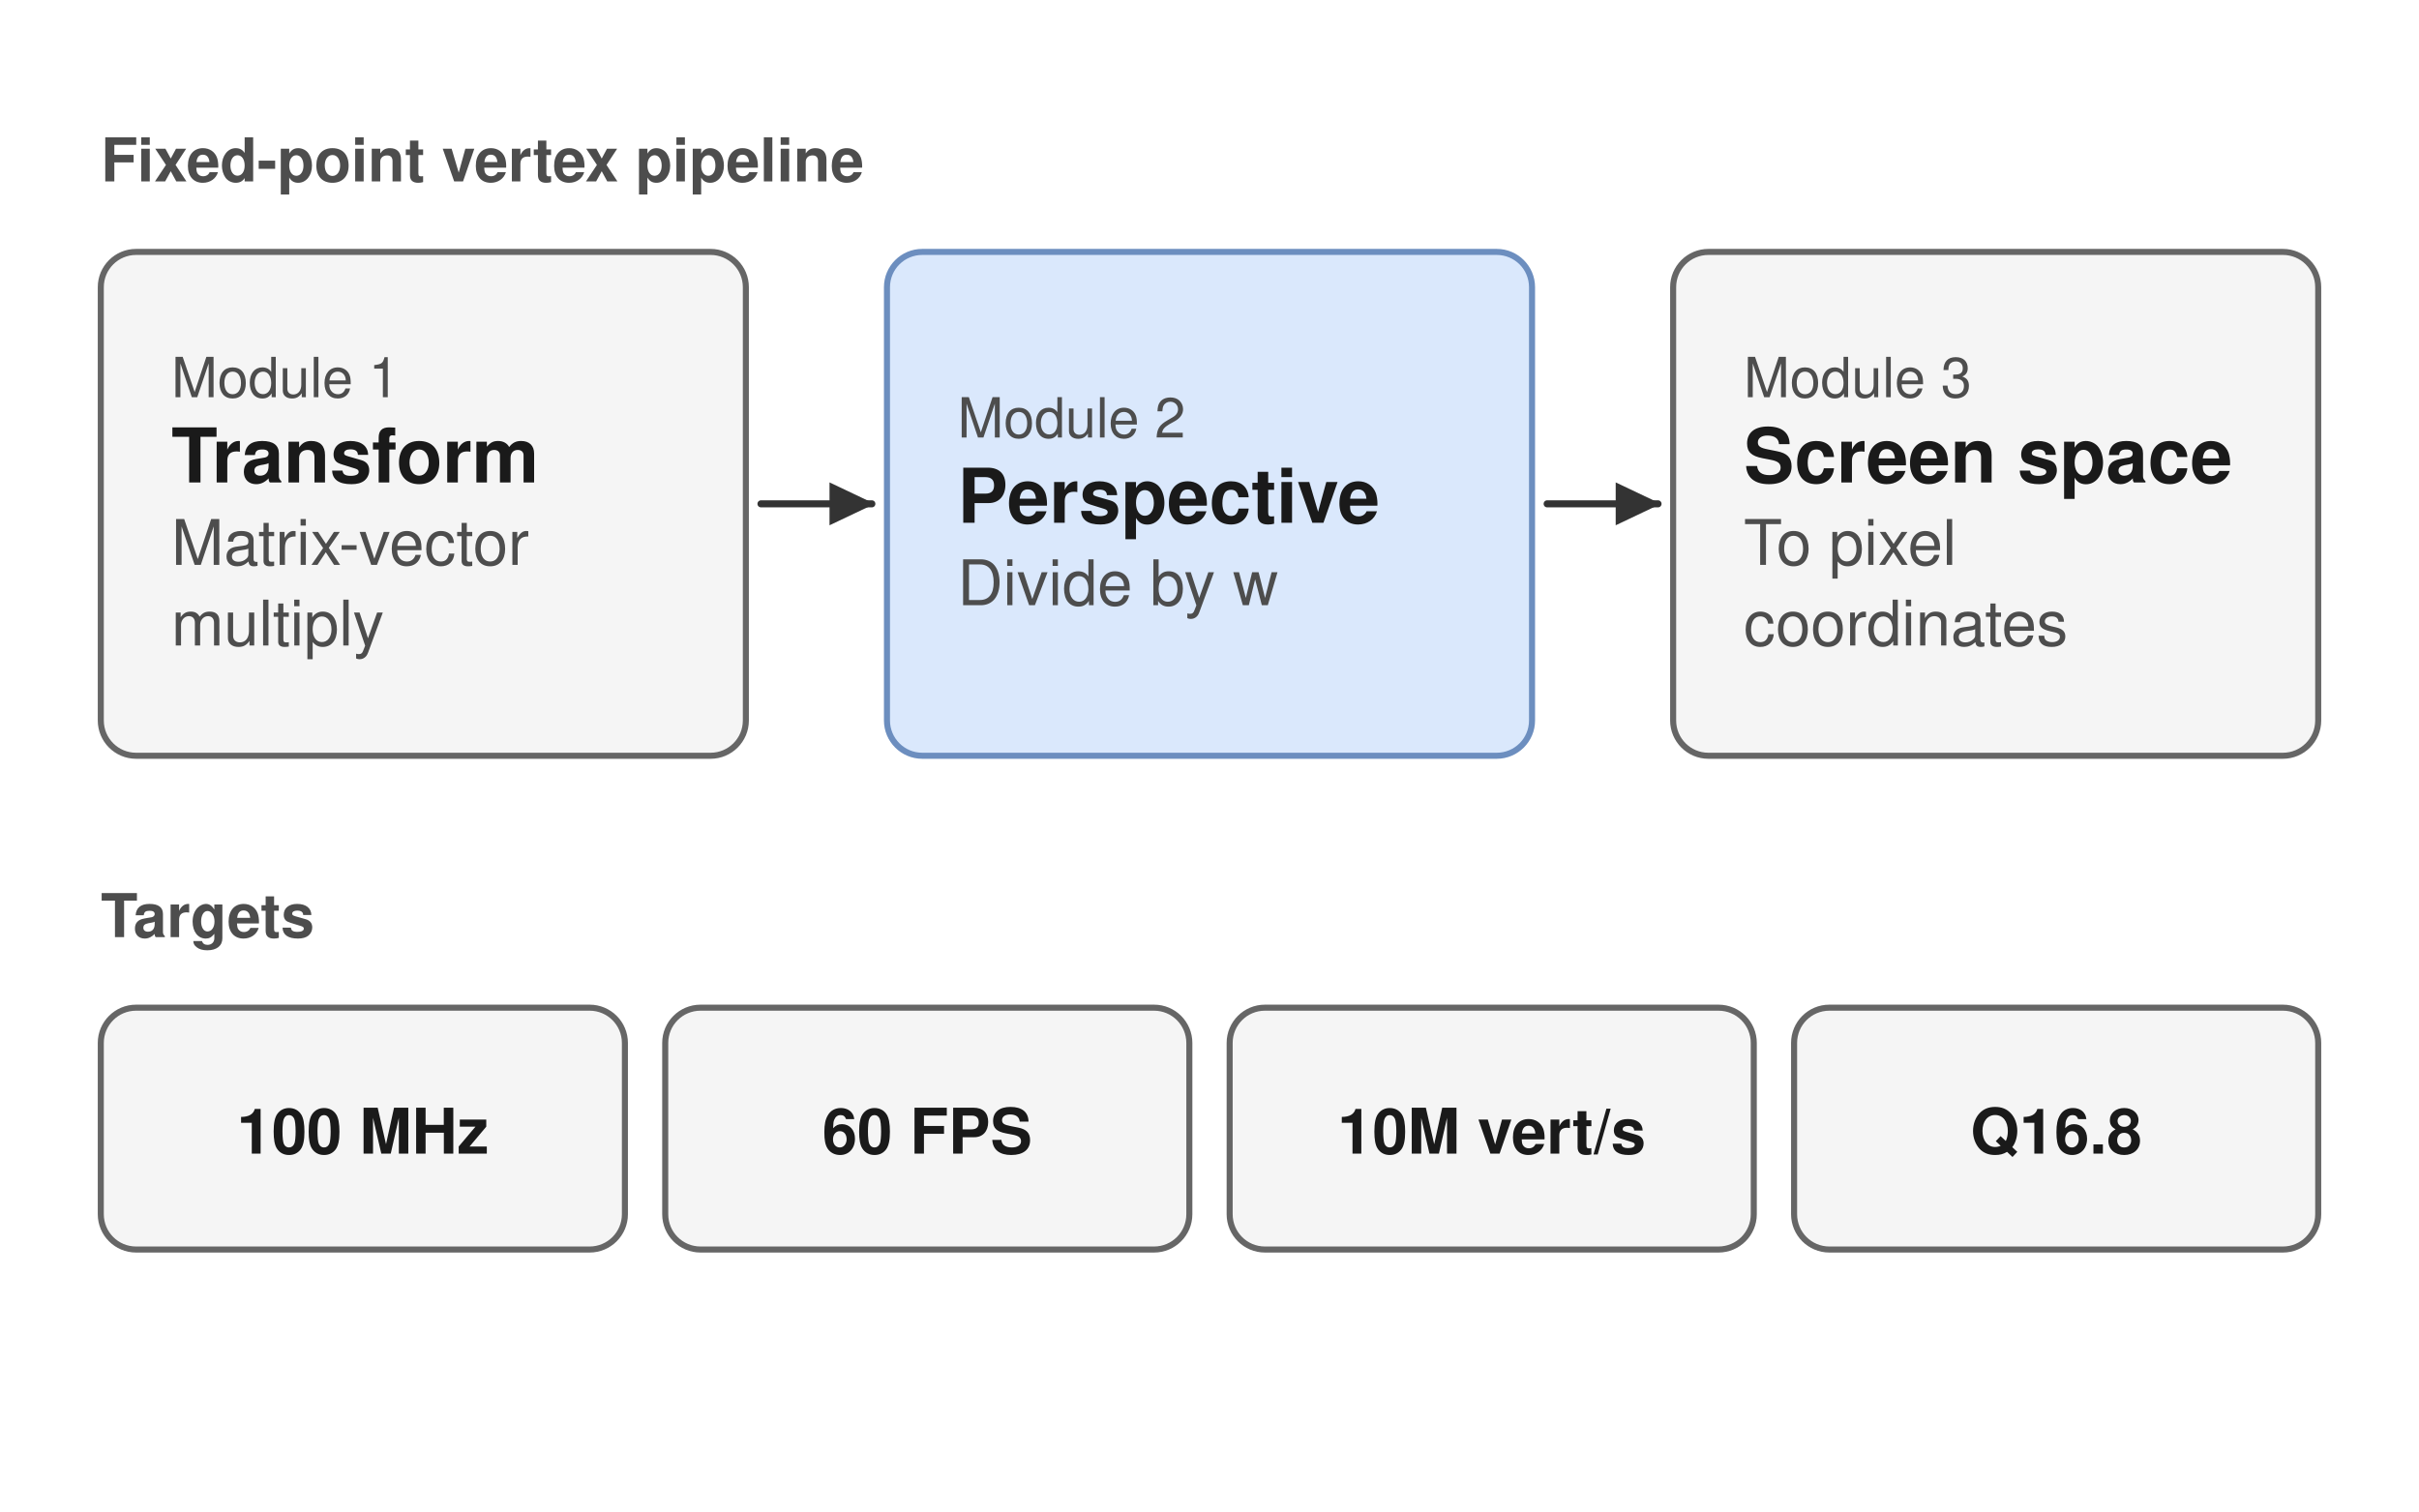
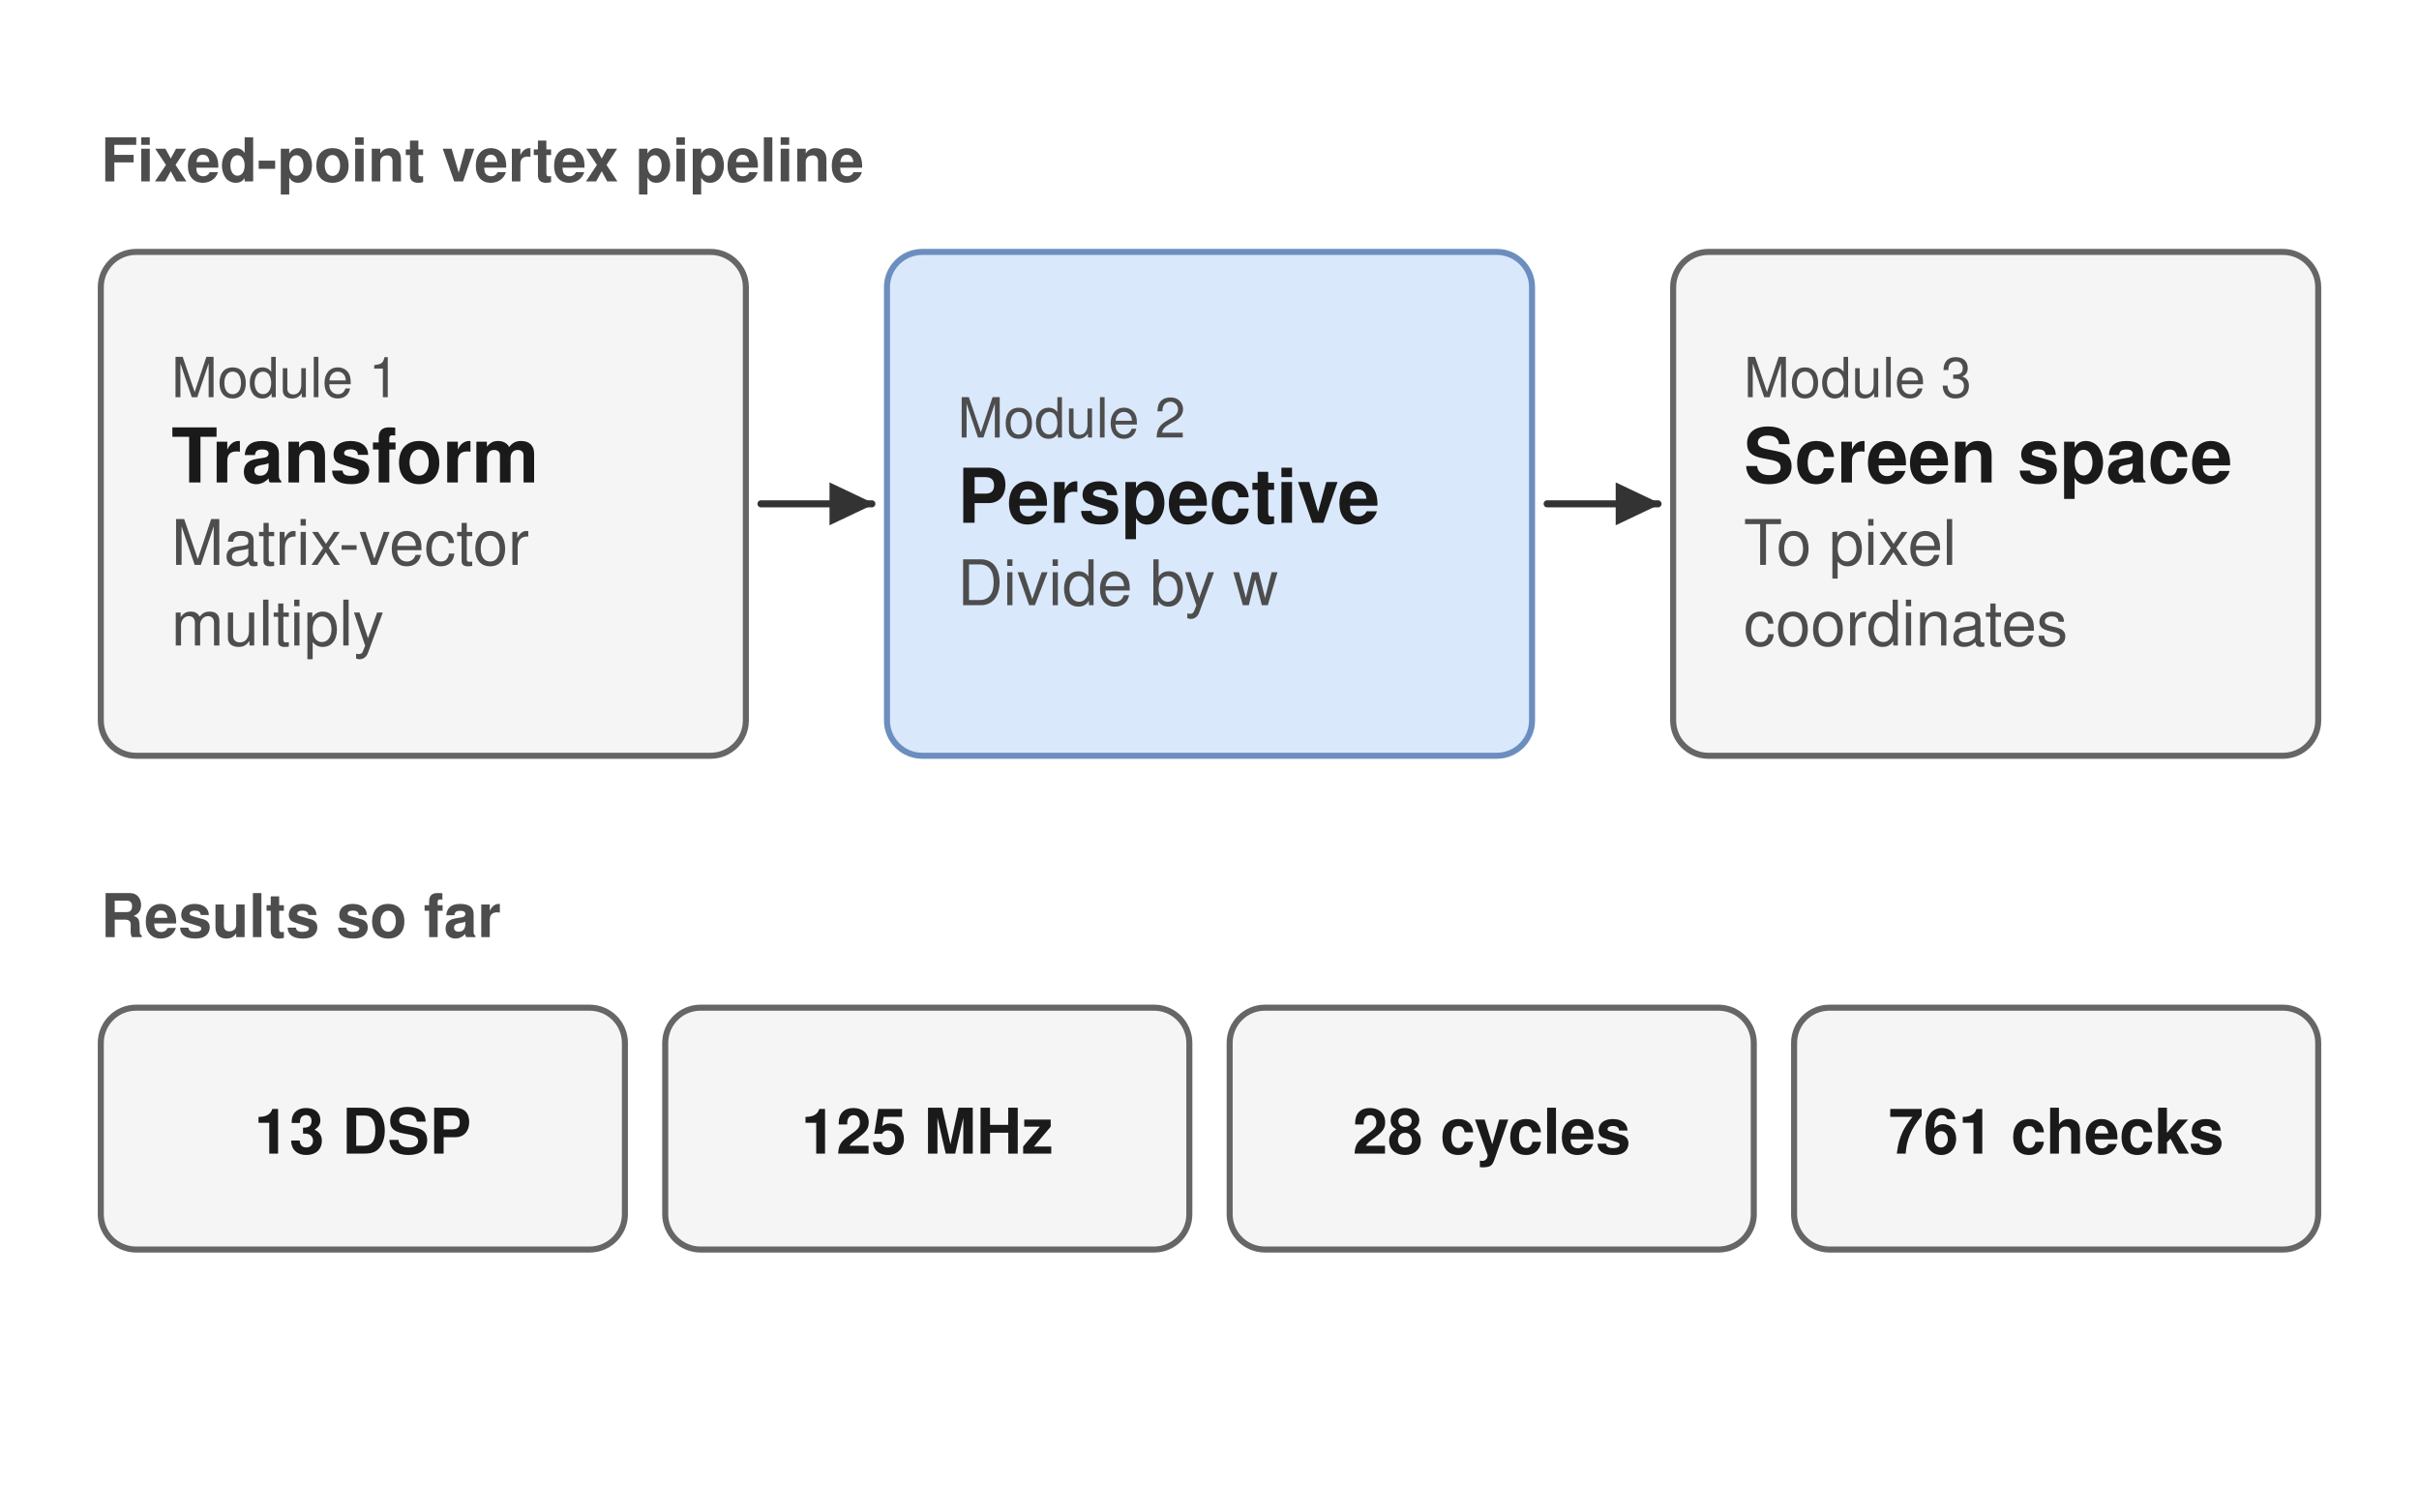
<svg xmlns="http://www.w3.org/2000/svg" viewBox="0 0 480 300" width="480" height="300" role="img" aria-labelledby="t d" font-family="Helvetica, Arial, sans-serif">
  <defs>
    <marker id="a_ink" viewBox="0 0 10 10" refX="8.5" refY="5" markerWidth="8" markerHeight="8" orient="auto-start-reverse">
      <path d="M1 1.2 L9 5 L1 8.8 Z" fill="#333333" />
    </marker>
    <marker id="a_teal" viewBox="0 0 10 10" refX="8.5" refY="5" markerWidth="8" markerHeight="8" orient="auto-start-reverse">
      <path d="M1 1.2 L9 5 L1 8.8 Z" fill="#3d6fa5" />
    </marker>
    <marker id="a_rust" viewBox="0 0 10 10" refX="8.5" refY="5" markerWidth="8" markerHeight="8" orient="auto-start-reverse">
      <path d="M1 1.2 L9 5 L1 8.8 Z" fill="#c47f00" />
    </marker>
    <marker id="a_mute" viewBox="0 0 10 10" refX="8.5" refY="5" markerWidth="8" markerHeight="8" orient="auto-start-reverse">
      <path d="M1 1.2 L9 5 L1 8.8 Z" fill="#4d4d4d" />
    </marker>
    <marker id="a_good" viewBox="0 0 10 10" refX="8.5" refY="5" markerWidth="8" markerHeight="8" orient="auto-start-reverse">
      <path d="M1 1.2 L9 5 L1 8.8 Z" fill="#4d8a3f" />
    </marker>
  </defs>
  <text x="20" y="36" font-size="12" font-weight="700" fill="#4d4d4d" text-anchor="start">Fixed-point vertex pipeline</text>
  <rect x="20" y="50" width="128" height="100" rx="7" fill="#f5f5f5" stroke="#666666" stroke-width="1.2" />
  <text x="34" y="78.84" font-size="11.0" font-weight="400" fill="#4d4d4d" text-anchor="start">Module 1</text>
  <text x="34" y="95.76" font-size="15" font-weight="700" fill="#1a1a1a" text-anchor="start">Transform</text>
  <text x="34" y="112.12" font-size="12.5" font-weight="400" fill="#4d4d4d" text-anchor="start">Matrix-vector</text>
  <text x="34" y="128.12" font-size="12.5" font-weight="400" fill="#4d4d4d" text-anchor="start">multiply</text>
  <path d="M151 100 L173 100" fill="none" stroke="#333333" stroke-width="1.4" stroke-linejoin="round" stroke-linecap="round" marker-end="url(#a_ink)" />
  <rect x="176" y="50" width="128" height="100" rx="7" fill="#dae8fc" stroke="#6c8ebf" stroke-width="1.2" />
  <text x="190" y="86.84" font-size="11.0" font-weight="400" fill="#4d4d4d" text-anchor="start">Module 2</text>
  <text x="190" y="103.76" font-size="15" font-weight="700" fill="#1a1a1a" text-anchor="start">Perspective</text>
  <text x="190" y="120.12" font-size="12.5" font-weight="400" fill="#4d4d4d" text-anchor="start">Divide by w</text>
  <path d="M307 100 L329 100" fill="none" stroke="#333333" stroke-width="1.4" stroke-linejoin="round" stroke-linecap="round" marker-end="url(#a_ink)" />
  <rect x="332" y="50" width="128" height="100" rx="7" fill="#f5f5f5" stroke="#666666" stroke-width="1.2" />
  <text x="346" y="78.84" font-size="11.0" font-weight="400" fill="#4d4d4d" text-anchor="start">Module 3</text>
  <text x="346" y="95.76" font-size="15" font-weight="700" fill="#1a1a1a" text-anchor="start">Screen space</text>
  <text x="346" y="112.12" font-size="12.5" font-weight="400" fill="#4d4d4d" text-anchor="start">To pixel</text>
  <text x="346" y="128.12" font-size="12.5" font-weight="400" fill="#4d4d4d" text-anchor="start">coordinates</text>
-   <text x="20" y="186" font-size="12" font-weight="700" fill="#4d4d4d" text-anchor="start">Targets</text>
+   <text x="20" y="186" font-size="12" font-weight="700" fill="#4d4d4d" text-anchor="start">Results so far</text>
  <rect x="20" y="200" width="104" height="48" rx="7" fill="#f5f5f5" stroke="#666666" stroke-width="1.2" />
-   <text x="72" y="228.96" font-size="12.5" font-weight="700" fill="#1a1a1a" text-anchor="middle">100 MHz</text>
+   <text x="72" y="228.96" font-size="12.5" font-weight="700" fill="#1a1a1a" text-anchor="middle">13 DSP</text>
  <rect x="132" y="200" width="104" height="48" rx="7" fill="#f5f5f5" stroke="#666666" stroke-width="1.2" />
-   <text x="184" y="228.96" font-size="12.5" font-weight="700" fill="#1a1a1a" text-anchor="middle">60 FPS</text>
+   <text x="184" y="228.96" font-size="12.5" font-weight="700" fill="#1a1a1a" text-anchor="middle">125 MHz</text>
  <rect x="244" y="200" width="104" height="48" rx="7" fill="#f5f5f5" stroke="#666666" stroke-width="1.2" />
-   <text x="296" y="228.96" font-size="12.5" font-weight="700" fill="#1a1a1a" text-anchor="middle">10M vert/s</text>
+   <text x="296" y="228.96" font-size="12.5" font-weight="700" fill="#1a1a1a" text-anchor="middle">28 cycles</text>
  <rect x="356" y="200" width="104" height="48" rx="7" fill="#f5f5f5" stroke="#666666" stroke-width="1.2" />
-   <text x="408" y="228.96" font-size="12.5" font-weight="700" fill="#1a1a1a" text-anchor="middle">Q16.8</text>
+   <text x="408" y="228.96" font-size="12.5" font-weight="700" fill="#1a1a1a" text-anchor="middle">761 checks</text>
</svg>
